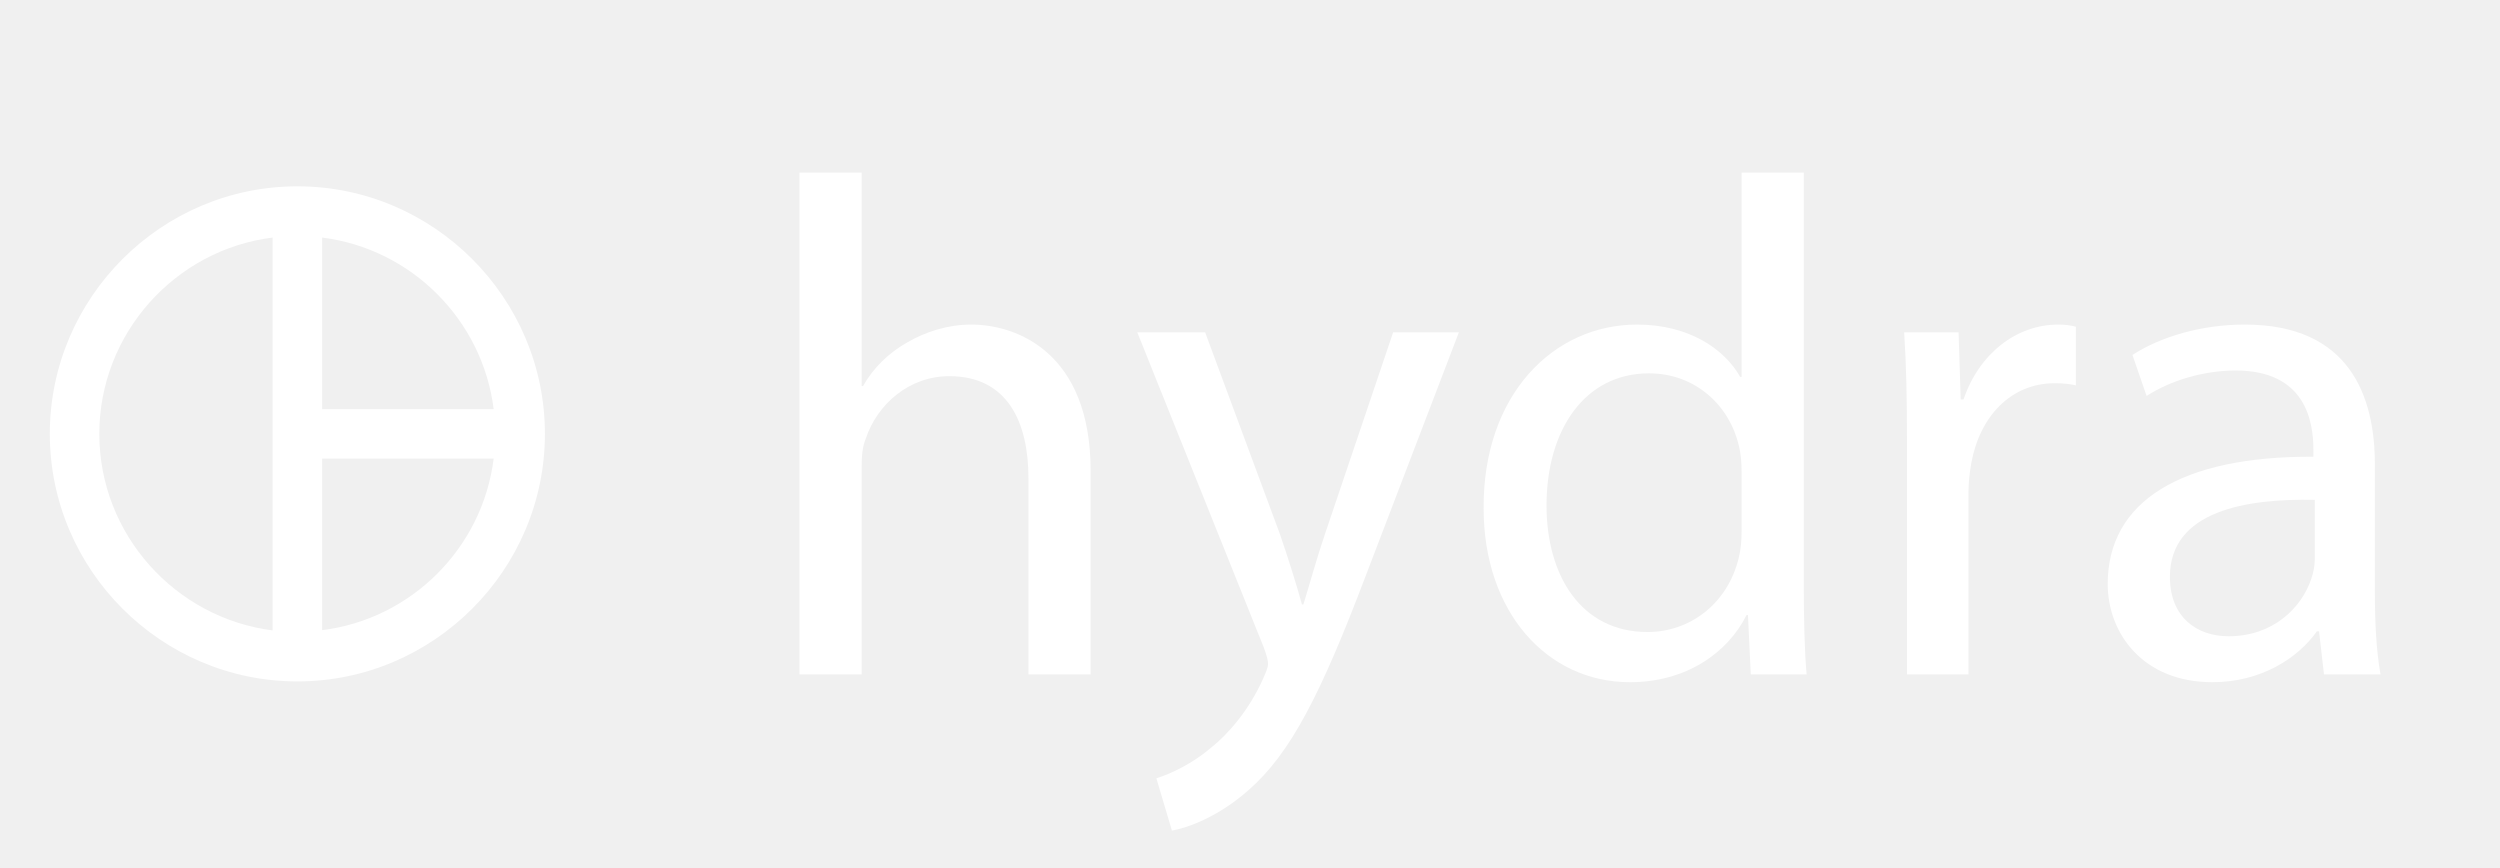
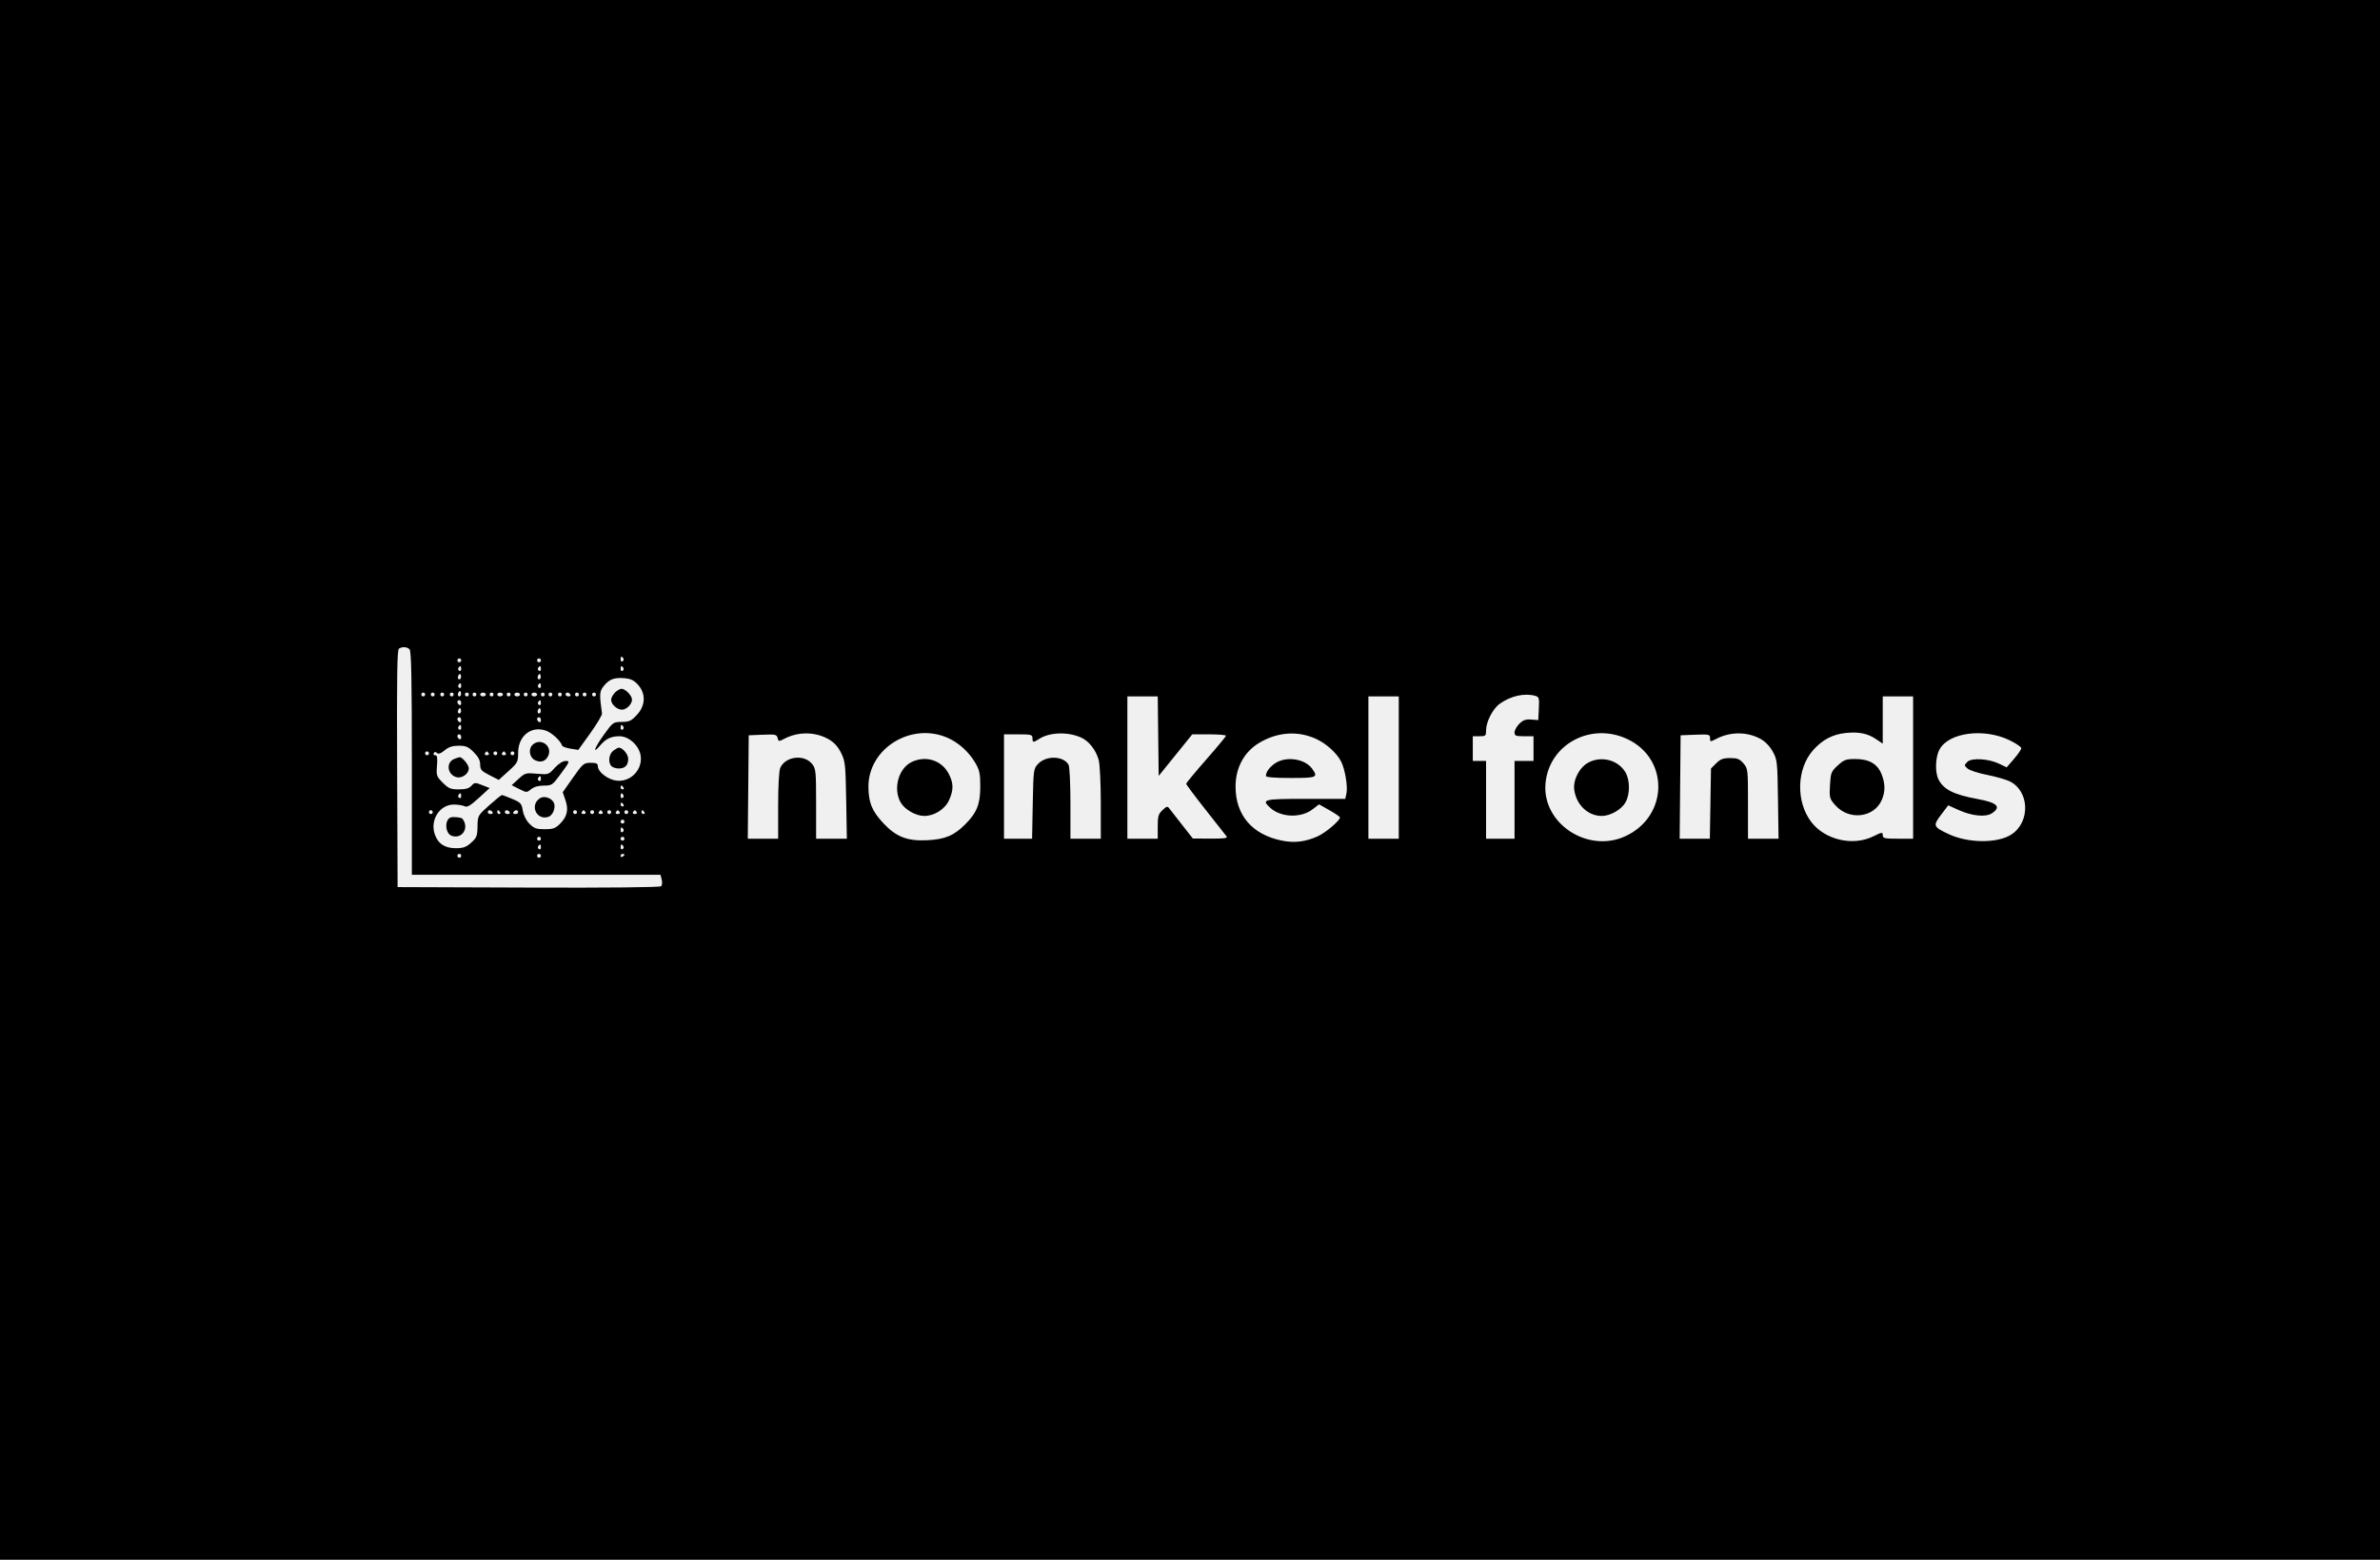
- <svg xmlns="http://www.w3.org/2000/svg" fill="#ffffff" width="357.25px" height="124px" viewBox="0 0 357.25 124">
-   <path d="M42.493,26.625C23.037,26.625,7.118,42.544,7.118,62s15.919,35.375,35.375,35.375S77.868,81.456,77.868,62 S61.949,26.625,42.493,26.625z M46.03,33.947c12.769,1.592,22.925,11.779,24.514,24.516H46.03V33.947z M14.193,62 c0-14.361,10.858-26.318,24.763-28.053v56.139C25.052,88.316,14.193,76.363,14.193,62z M46.03,90.051V65.537h24.514 C68.955,78.307,58.799,88.462,46.03,90.051z" />
-   <path d="M114.24,24.666h8.888v30.502h0.202c1.414-2.525,3.636-4.747,6.363-6.262 c2.626-1.516,5.757-2.525,9.09-2.525c6.564,0,17.068,4.04,17.068,20.906v29.088h-8.888V68.298c0-7.878-2.929-14.544-11.312-14.544 c-5.757,0-10.302,4.04-11.917,8.888c-0.505,1.212-0.606,2.525-0.606,4.242v29.491h-8.888V24.666z" />
-   <path d="M172.215,47.492l10.705,28.885c1.111,3.232,2.323,7.07,3.131,9.999h0.203 c0.908-2.929,1.918-6.666,3.131-10.2l9.695-28.684h9.393l-13.332,34.844c-6.362,16.766-10.705,25.351-16.765,30.603 c-4.343,3.838-8.686,5.354-10.908,5.757l-2.222-7.474c2.222-0.707,5.151-2.121,7.777-4.343c2.424-1.919,5.454-5.353,7.474-9.897 c0.404-0.909,0.707-1.616,0.707-2.121s-0.201-1.212-0.605-2.323l-18.079-45.045H172.215z" />
-   <path d="M257.761,24.666V83.75c0,4.343,0.101,9.292,0.404,12.625h-7.979l-0.403-8.483h-0.202 c-2.727,5.453-8.686,9.595-16.664,9.595c-11.817,0-20.907-9.999-20.907-24.846c-0.101-16.261,9.999-26.26,21.917-26.26 c7.474,0,12.523,3.535,14.745,7.474h0.202V24.666H257.761z M248.873,67.389c0-1.111-0.102-2.626-0.404-3.737 c-1.312-5.655-6.16-10.302-12.826-10.302c-9.191,0-14.645,8.08-14.645,18.887c0,9.898,4.848,18.079,14.442,18.079 c5.959,0,11.413-3.939,13.028-10.605c0.303-1.212,0.404-2.424,0.404-3.838V67.389z" />
-   <path d="M272.508,62.743c0-5.758-0.102-10.706-0.404-15.251h7.776l0.304,9.595h0.403 c2.222-6.565,7.575-10.706,13.534-10.706c1.01,0,1.717,0.102,2.524,0.303v8.383c-0.909-0.201-1.817-0.303-3.03-0.303 c-6.262,0-10.705,4.747-11.918,11.413c-0.201,1.212-0.403,2.626-0.403,4.141v26.058h-8.786V62.743z" />
-   <path d="M332.098,96.375l-0.707-6.161h-0.304c-2.727,3.838-7.979,7.272-14.948,7.272 c-9.896,0-14.947-6.969-14.947-14.039c0-11.816,10.504-18.28,29.391-18.18v-1.01c0-4.04-1.111-11.312-11.109-11.312 c-4.545,0-9.292,1.413-12.727,3.636l-2.02-5.858c4.04-2.626,9.898-4.343,16.059-4.343c14.947,0,18.584,10.201,18.584,19.998v18.28 c0,4.242,0.201,8.383,0.808,11.716H332.098z M330.784,71.429c-9.696-0.202-20.704,1.515-20.704,11.009 c0,5.757,3.838,8.483,8.383,8.483c6.362,0,10.402-4.04,11.816-8.181c0.303-0.909,0.505-1.919,0.505-2.828V71.429z" />
+ <svg xmlns="http://www.w3.org/2000/svg" width="1254pt" height="822pt" viewBox="0 0 1254 822" version="1.1">
+   <g id="surface1">
+     <path style=" stroke:none;fill-rule:nonzero;fill:rgb(0%,0%,0%);fill-opacity:1;" d="M 0 411 L 0 822 L 1254 822 L 1254 0 L 0 0 Z M 215.801 342.199 C 216.707 343.105 217 357.801 217 402.199 L 217 461 L 348 461 L 348.648 463.551 C 349.008 464.949 348.871 466.527 348.352 467.051 C 347.773 467.625 320.148 467.902 278.449 467.75 L 209.5 467.5 L 209.25 405.051 C 209.055 355.75 209.254 342.438 210.199 341.836 C 212 340.691 214.449 340.852 215.801 342.199 Z M 328.453 347 C 328.781 347.539 328.602 348.141 328 348.5 C 327.469 348.82 327 348.398 327 347.602 C 327 345.801 327.582 345.559 328.453 347 Z M 243 348 C 243 348.602 242.602 349 242 349 C 241.398 349 241 348.602 241 348 C 241 347.398 241.398 347 242 347 C 242.602 347 243 347.398 243 348 Z M 285 348 C 285 348.602 284.602 349 284 349 C 283.398 349 283 348.602 283 348 C 283 347.398 283.398 347 284 347 C 284.602 347 285 347.398 285 348 Z M 243 352.602 C 243 353.398 242.531 353.82 242 353.5 C 241.398 353.141 241.219 352.539 241.547 352 C 242.418 350.559 243 350.801 243 352.602 Z M 285 352.602 C 285 353.398 284.531 353.82 284 353.5 C 283.398 353.141 283.219 352.539 283.547 352 C 284.418 350.559 285 350.801 285 352.602 Z M 328.453 352 C 328.781 352.539 328.602 353.141 328 353.5 C 327.469 353.82 327 353.398 327 352.602 C 327 350.801 327.582 350.559 328.453 352 Z M 242.602 357.699 C 241.613 358.688 240.773 357.199 241.59 355.898 C 242.215 354.898 242.492 354.887 242.801 355.852 C 243.023 356.551 242.938 357.363 242.602 357.699 Z M 284.602 357.699 C 283.613 358.688 282.773 357.199 283.59 355.898 C 284.215 354.898 284.492 354.887 284.801 355.852 C 285.023 356.551 284.938 357.363 284.602 357.699 Z M 336.184 360.898 C 340.367 365.559 340.145 371.801 335.617 376.699 C 332.645 379.918 331.602 380.406 327.602 380.449 C 323.066 380.5 322.93 380.602 318.039 387.398 C 313.156 394.199 311.91 397.977 316.266 392.801 C 319.176 389.336 322 388 326.398 388 C 331.492 388 336.93 393.102 337.594 398.5 C 338.578 406.5 330.973 413.195 323.301 411.086 C 319 409.902 315 406.391 315 403.801 C 315 402.379 314.199 402 311.199 402 C 307.621 402 307.086 402.449 301.949 409.75 L 296.5 417.5 L 297.914 421.602 C 299.676 426.699 298.855 430.348 295.102 434.102 C 292.645 436.555 291.398 437 287 437 C 282.602 437 281.363 436.555 278.949 434.102 C 277.191 432.309 275.852 429.648 275.449 427.148 C 274.859 423.477 274.352 422.91 269.949 421.051 C 267.25 419.91 264.812 419 264.449 419 C 264.094 419 261.051 421.453 257.75 424.398 C 251.75 429.754 251.699 429.848 251.602 435.5 C 251.512 440.602 251.156 441.504 248.25 444.102 C 245.598 446.469 244.102 447 240.102 447 C 234.301 447 230.691 444.559 229.023 439.5 C 226.543 432 231.746 424 239.102 424 C 241.301 424 243.863 424.406 244.801 424.898 C 246.102 425.59 247.852 424.566 252.25 420.551 L 258 415.301 L 254.051 413.75 C 250.352 412.297 249.992 412.32 248.398 414.102 C 247.164 415.48 245.352 416 241.75 416 C 237.449 416 236.34 415.539 233.301 412.5 C 229.992 409.191 229.824 408.699 230.25 403.5 C 230.594 399.301 230.367 398 229.301 398 C 228.5 398 228.18 397.527 228.551 396.898 C 229.023 396.102 229.484 396.086 230.25 396.852 C 230.961 397.562 232.25 397.109 234.25 395.449 C 236.414 393.652 238.398 393 241.699 393 C 245.5 393 246.73 393.527 249.602 396.398 C 252 398.801 253 400.711 253 402.898 C 253 405.621 253.602 406.305 257.898 408.5 L 262.801 411 L 267.898 406.398 C 272.699 402.07 273 401.508 273 396.801 C 273 387.898 279.727 382.422 287.5 384.988 C 290.602 386.012 295.254 390.262 296.156 392.898 C 296.348 393.461 298.301 394.184 300.602 394.551 L 304.699 395.199 L 311.051 386.352 C 314.566 381.449 317.305 376.828 317.188 376 C 315.754 365.801 315.84 364.398 318.07 361.602 C 320.984 357.949 323.602 356.949 329 357.418 C 332.398 357.715 334.031 358.504 336.184 360.898 Z M 243 361.602 C 243 362.398 242.531 362.82 242 362.5 C 241.398 362.141 241.219 361.539 241.547 361 C 242.418 359.559 243 359.801 243 361.602 Z M 285 361.602 C 285 362.398 284.531 362.82 284 362.5 C 283.398 362.141 283.219 361.539 283.547 361 C 284.418 359.559 285 359.801 285 361.602 Z M 242.602 366.699 C 241.613 367.688 240.773 366.199 241.59 364.898 C 242.215 363.898 242.492 363.887 242.801 364.852 C 243.023 365.551 242.938 366.363 242.602 366.699 Z M 224 366 C 224 366.602 223.602 367 223 367 C 222.398 367 222 366.602 222 366 C 222 365.398 222.398 365 223 365 C 223.602 365 224 365.398 224 366 Z M 229 366 C 229 366.602 228.602 367 228 367 C 227.398 367 227 366.602 227 366 C 227 365.398 227.398 365 228 365 C 228.602 365 229 365.398 229 366 Z M 234 366 C 234 366.602 233.602 367 233 367 C 232.398 367 232 366.602 232 366 C 232 365.398 232.398 365 233 365 C 233.602 365 234 365.398 234 366 Z M 239 366 C 239 366.602 238.602 367 238 367 C 237.398 367 237 366.602 237 366 C 237 365.398 237.398 365 238 365 C 238.602 365 239 365.398 239 366 Z M 247 366 C 247 366.602 246.602 367 246 367 C 245.398 367 245 366.602 245 366 C 245 365.398 245.398 365 246 365 C 246.602 365 247 365.398 247 366 Z M 251 366 C 251 366.602 250.602 367 250 367 C 249.398 367 249 366.602 249 366 C 249 365.398 249.398 365 250 365 C 250.602 365 251 365.398 251 366 Z M 256 366 C 256 366.531 255.301 367 254.5 367 C 253.699 367 253 366.531 253 366 C 253 365.469 253.699 365 254.5 365 C 255.301 365 256 365.469 256 366 Z M 260 366 C 260 366.602 259.602 367 259 367 C 258.398 367 258 366.602 258 366 C 258 365.398 258.398 365 259 365 C 259.602 365 260 365.398 260 366 Z M 265 366 C 265 366.531 264.301 367 263.5 367 C 262.699 367 262 366.531 262 366 C 262 365.469 262.699 365 263.5 365 C 264.301 365 265 365.469 265 366 Z M 269 366 C 269 366.602 268.602 367 268 367 C 267.398 367 267 366.602 267 366 C 267 365.398 267.398 365 268 365 C 268.602 365 269 365.398 269 366 Z M 274 366 C 274 366.531 273.301 367 272.5 367 C 271.699 367 271 366.531 271 366 C 271 365.469 271.699 365 272.5 365 C 273.301 365 274 365.469 274 366 Z M 278 366 C 278 366.602 277.602 367 277 367 C 276.398 367 276 366.602 276 366 C 276 365.398 276.398 365 277 365 C 277.602 365 278 365.398 278 366 Z M 283 366 C 283 366.531 282.301 367 281.5 367 C 280.699 367 280 366.531 280 366 C 280 365.469 280.699 365 281.5 365 C 282.301 365 283 365.469 283 366 Z M 287 366 C 287 366.602 286.602 367 286 367 C 285.398 367 285 366.602 285 366 C 285 365.398 285.398 365 286 365 C 286.602 365 287 365.398 287 366 Z M 291 366 C 291 366.602 290.602 367 290 367 C 289.398 367 289 366.602 289 366 C 289 365.398 289.398 365 290 365 C 290.602 365 291 365.398 291 366 Z M 296 366 C 296 366.602 295.602 367 295 367 C 294.398 367 294 366.602 294 366 C 294 365.398 294.398 365 295 365 C 295.602 365 296 365.398 296 366 Z M 300.5 366 C 300.848 366.578 300.449 367 299.551 367 C 298.648 367 298 366.578 298 366 C 298 365.398 298.379 365 298.949 365 C 299.52 365 300.141 365.398 300.5 366 Z M 305 366 C 305 366.602 304.602 367 304 367 C 303.398 367 303 366.602 303 366 C 303 365.398 303.398 365 304 365 C 304.602 365 305 365.398 305 366 Z M 309 366 C 309 366.602 308.602 367 308 367 C 307.398 367 307 366.602 307 366 C 307 365.398 307.398 365 308 365 C 308.602 365 309 365.398 309 366 Z M 314 366 C 314 366.602 313.602 367 313 367 C 312.398 367 312 366.602 312 366 C 312 365.398 312.398 365 313 365 C 313.602 365 314 365.398 314 366 Z M 808.801 366.68 C 810.91 367.25 811.074 367.801 810.801 373.398 L 810.5 379.5 L 806.801 379.199 C 803.898 378.965 802.551 379.441 800.551 381.398 C 799.148 382.773 798 384.824 798 385.949 C 798 387.754 798.602 388 803 388 L 808 388 L 808 401 L 798 401 L 798 442 L 783 442 L 783 401 L 776 401 L 776 388 L 779.5 388 C 782.801 388 783 387.816 783 384.801 C 783 380.398 786.602 373.441 790.199 370.883 C 796 366.758 803.121 365.148 808.801 366.68 Z M 610.25 387.949 L 610.5 408.898 L 619.352 397.949 L 628.199 387 L 637.102 387 C 642 387 645.977 387.336 645.949 387.75 C 645.922 388.16 641.156 393.898 635.449 400.398 C 629.742 406.898 625 412.641 625 413.051 C 625 413.465 629.543 419.551 635.148 426.648 C 640.758 433.75 645.727 440.059 646.25 440.75 C 646.992 441.727 645.148 441.988 637.852 441.949 L 628.5 441.898 L 623 434.898 C 619.938 431 616.945 427.168 616.25 426.25 C 615.102 424.73 614.801 424.789 612.5 426.949 C 610.336 428.984 610 430.148 610 435.648 L 610 442 L 594 442 L 594 367 L 610 367 Z M 737 404.5 L 737 442 L 721 442 L 721 367 L 737 367 Z M 1008 404.5 L 1008 442 L 1000 442 C 992.898 442 992 441.793 992 440.148 C 992 438.449 991.602 438.496 987 440.77 C 976.301 446.055 961.566 442.637 954.355 433.199 C 946.18 422.5 946.59 405.23 955.258 395.398 C 960.137 389.867 965.602 386.977 972.5 386.281 C 979.398 385.582 983.988 386.504 988.398 389.477 L 992 391.898 L 992 367 L 1008 367 Z M 243 370.551 C 243 371.449 242.578 371.848 242 371.5 C 241.398 371.141 241 370.52 241 369.949 C 241 369.379 241.398 369 242 369 C 242.578 369 243 369.648 243 370.551 Z M 285 370.602 C 285 371.398 284.531 371.82 284 371.5 C 283.398 371.141 283.219 370.539 283.547 370 C 284.418 368.559 285 368.801 285 370.602 Z M 242.602 375.699 C 241.613 376.688 240.773 375.199 241.59 373.898 C 242.215 372.898 242.492 372.887 242.801 373.852 C 243.023 374.551 242.938 375.363 242.602 375.699 Z M 284.602 375.699 C 283.613 376.688 282.773 375.199 283.59 373.898 C 284.215 372.898 284.492 372.887 284.801 373.852 C 285.023 374.551 284.938 375.363 284.602 375.699 Z M 243 379.551 C 243 380.449 242.578 380.848 242 380.5 C 241.398 380.141 241 379.52 241 378.949 C 241 378.379 241.398 378 242 378 C 242.578 378 243 378.648 243 379.551 Z M 285 379.551 C 285 380.449 284.578 380.848 284 380.5 C 283.398 380.141 283 379.52 283 378.949 C 283 378.379 283.398 378 284 378 C 284.578 378 285 378.648 285 379.551 Z M 243 383.602 C 243 384.398 242.531 384.82 242 384.5 C 241.398 384.141 241.219 383.539 241.547 383 C 242.418 381.559 243 381.801 243 383.602 Z M 328.453 383 C 328.781 383.539 328.602 384.141 328 384.5 C 327.469 384.82 327 384.398 327 383.602 C 327 381.801 327.582 381.559 328.453 383 Z M 436.602 389.59 C 439.52 391.266 441.52 393.449 443.148 396.75 C 445.344 401.184 445.523 402.852 445.852 421.75 L 446.199 442 L 430 442 L 430 423.648 C 430 406.648 429.852 405.109 427.969 402.699 C 423.82 397.383 413.926 398.5 411.141 404.602 C 410.441 406.133 410 413.852 410 424.551 L 410 442 L 394 442 L 394.5 387.5 L 401.852 387.199 C 408.551 386.926 409.242 387.078 409.699 388.898 C 410.184 390.836 410.301 390.848 413.301 389.301 C 420.699 385.477 429.633 385.586 436.602 389.59 Z M 499.398 388.871 C 505.102 391.395 510.477 396.262 513.793 401.898 C 516.129 405.867 516.5 407.602 516.5 414.5 C 516.5 423.801 514.699 428.301 508.5 434.5 C 502.602 440.398 497.898 442.344 488.398 442.812 C 478.102 443.32 472.164 441.016 465.488 433.898 C 459.52 427.539 457.668 423.102 457.566 414.898 C 457.309 394.5 480.094 380.324 499.398 388.871 Z M 569.801 388.777 C 573.852 390.664 577.445 395.301 578.891 400.5 C 579.504 402.719 580 412.852 580 423.25 L 580 442 L 564 442 L 564 423.449 C 564 413.25 563.566 404.09 563.039 403.102 C 560.473 398.301 551.203 398.012 546.926 402.602 C 544.566 405.129 544.492 405.699 544.148 423.602 L 543.801 442 L 529 442 L 529 387 L 536.5 387 C 543.301 387 544 387.188 544 389 C 544 391.398 544.398 391.441 547.602 389.363 C 553.055 385.82 562.898 385.562 569.801 388.777 Z M 693.5 389.43 C 698.801 391.859 704.277 396.816 706.613 401.301 C 708.645 405.199 710.219 414.555 709.438 418.102 L 708.801 421 L 687.898 421 C 665.602 421 664.43 421.301 669.301 425.738 C 674.875 430.82 685.398 431.211 691.5 426.566 L 695 423.898 L 700.5 427 C 703.5 428.691 706 430.418 706 430.801 C 706 432.516 698.199 439.07 694 440.883 C 687.469 443.703 681.898 444.328 675.301 442.977 C 659.699 439.781 651 429.586 651 414.5 C 651 404.5 655.609 396.094 663.699 391.348 C 673.301 385.711 683.898 385.027 693.5 389.43 Z M 857.5 389.52 C 879.711 400.047 879 430.348 856.301 440.727 C 836.457 449.801 812.461 433.898 814.305 412.898 C 816.113 392.301 838.172 380.359 857.5 389.52 Z M 927.5 389.344 C 929.988 390.688 932.445 393.199 934 396 C 936.41 400.336 936.512 401.25 936.801 421.25 L 937.102 442 L 921 442 L 921 423.551 C 921 405.449 920.953 405.047 918.602 402.301 C 916.617 399.988 915.398 399.5 911.602 399.5 C 907.898 399.5 906.461 400.039 904.25 402.25 L 901.5 405 L 900.898 442 L 885 442 L 885.5 387.5 L 893.25 387.199 C 900.551 386.918 901 387.023 901 389 C 901 391.035 901.102 391.047 904.199 389.426 C 911.602 385.555 920.41 385.523 927.5 389.344 Z M 1058.801 390.094 C 1062.199 391.742 1065 393.641 1065 394.301 C 1065 394.945 1063.23 397.551 1061.148 399.949 L 1057.301 404.398 L 1053.398 402.512 C 1047.801 399.801 1038.84 399.262 1036.602 401.5 C 1034.852 403.25 1034.852 403.348 1036.648 405 C 1037.66 405.93 1042.301 407.445 1046.898 408.352 C 1051.5 409.254 1056.93 410.797 1058.898 411.762 C 1069.301 416.852 1069.879 433.074 1059.898 439.703 C 1052.629 444.531 1037 444.445 1026.602 439.523 C 1018.602 435.738 1018.371 435.141 1022.719 429.398 L 1026.5 424.398 L 1031.699 426.762 C 1038.898 430.031 1046.199 430.789 1049.5 428.609 C 1054.629 425.23 1052.398 422.996 1042 421.094 C 1029.5 418.805 1024.141 416.125 1021.398 410.801 C 1019.449 407 1019.699 399.102 1021.898 395 C 1026.711 386.016 1045.301 383.547 1058.801 390.094 Z M 243 388.551 C 243 389.449 242.578 389.848 242 389.5 C 241.398 389.141 241 388.52 241 387.949 C 241 387.379 241.398 387 242 387 C 242.578 387 243 387.648 243 388.551 Z M 226 397 C 226 397.602 225.602 398 225 398 C 224.398 398 224 397.602 224 397 C 224 396.398 224.398 396 225 396 C 225.602 396 226 396.398 226 397 Z M 257.5 397 C 257.84 397.562 257.398 398 256.5 398 C 255.602 398 255.164 397.562 255.5 397 C 255.859 396.398 256.262 396 256.5 396 C 256.738 396 257.141 396.398 257.5 397 Z M 262 397 C 262 397.602 261.602 398 261 398 C 260.398 398 260 397.602 260 397 C 260 396.398 260.398 396 261 396 C 261.602 396 262 396.398 262 397 Z M 266.5 397 C 266.84 397.562 266.398 398 265.5 398 C 264.602 398 264.164 397.562 264.5 397 C 264.859 396.398 265.262 396 265.5 396 C 265.738 396 266.141 396.398 266.5 397 Z M 271 397 C 271 397.602 270.602 398 270 398 C 269.398 398 269 397.602 269 397 C 269 396.398 269.398 396 270 396 C 270.602 396 271 396.398 271 397 Z M 328.5 415 C 328.844 415.57 328.648 416 328.051 416 C 327.449 416 327 415.57 327 415 C 327 414.398 327.18 414 327.449 414 C 327.719 414 328.141 414.398 328.5 415 Z M 243 419.602 C 243 420.398 242.531 420.82 242 420.5 C 241.398 420.141 241.219 419.539 241.547 419 C 242.418 417.559 243 417.801 243 419.602 Z M 328.453 419 C 328.781 419.539 328.602 420.141 328 420.5 C 327.469 420.82 327 420.398 327 419.602 C 327 417.801 327.582 417.559 328.453 419 Z M 328.5 424 C 328.844 424.57 328.648 425 328.051 425 C 327.449 425 327 424.57 327 424 C 327 423.398 327.18 423 327.449 423 C 327.719 423 328.141 423.398 328.5 424 Z M 228 428 C 228 428.602 227.602 429 227 429 C 226.398 429 226 428.602 226 428 C 226 427.398 226.398 427 227 427 C 227.602 427 228 427.398 228 428 Z M 259.5 428 C 259.848 428.578 259.449 429 258.551 429 C 257.648 429 257 428.578 257 428 C 257 427.398 257.379 427 257.949 427 C 258.52 427 259.141 427.398 259.5 428 Z M 263.5 428 C 263.844 428.57 263.648 429 263.051 429 C 262.449 429 262 428.57 262 428 C 262 427.398 262.18 427 262.449 427 C 262.719 427 263.141 427.398 263.5 428 Z M 268.5 428 C 268.848 428.578 268.449 429 267.551 429 C 266.648 429 266 428.578 266 428 C 266 427.398 266.379 427 266.949 427 C 267.52 427 268.141 427.398 268.5 428 Z M 273 428 C 273 428.578 272.352 429 271.449 429 C 270.551 429 270.152 428.578 270.5 428 C 270.859 427.398 271.48 427 272.051 427 C 272.621 427 273 427.398 273 428 Z M 304 428 C 304 428.602 303.602 429 303 429 C 302.398 429 302 428.602 302 428 C 302 427.398 302.398 427 303 427 C 303.602 427 304 427.398 304 428 Z M 308.5 428 C 308.84 428.562 308.398 429 307.5 429 C 306.602 429 306.164 428.562 306.5 428 C 306.859 427.398 307.262 427 307.5 427 C 307.738 427 308.141 427.398 308.5 428 Z M 313 428 C 313 428.602 312.602 429 312 429 C 311.398 429 311 428.602 311 428 C 311 427.398 311.398 427 312 427 C 312.602 427 313 427.398 313 428 Z M 317.5 428 C 317.84 428.562 317.398 429 316.5 429 C 315.602 429 315.164 428.562 315.5 428 C 315.859 427.398 316.262 427 316.5 427 C 316.738 427 317.141 427.398 317.5 428 Z M 322 428 C 322 428.602 321.602 429 321 429 C 320.398 429 320 428.602 320 428 C 320 427.398 320.398 427 321 427 C 321.602 427 322 427.398 322 428 Z M 326.5 428 C 326.84 428.562 326.398 429 325.5 429 C 324.602 429 324.164 428.562 324.5 428 C 324.859 427.398 325.262 427 325.5 427 C 325.738 427 326.141 427.398 326.5 428 Z M 331 428 C 331 428.602 330.602 429 330 429 C 329.398 429 329 428.602 329 428 C 329 427.398 329.398 427 330 427 C 330.602 427 331 427.398 331 428 Z M 335.5 428 C 335.84 428.562 335.398 429 334.5 429 C 333.602 429 333.164 428.562 333.5 428 C 333.859 427.398 334.262 427 334.5 427 C 334.738 427 335.141 427.398 335.5 428 Z M 339.5 428 C 339.844 428.57 339.648 429 339.051 429 C 338.449 429 338 428.57 338 428 C 338 427.398 338.18 427 338.449 427 C 338.719 427 339.141 427.398 339.5 428 Z M 329 433 C 329 433.602 328.602 434 328 434 C 327.398 434 327 433.602 327 433 C 327 432.398 327.398 432 328 432 C 328.602 432 329 432.398 329 433 Z M 328.453 437 C 328.781 437.539 328.602 438.141 328 438.5 C 327.469 438.82 327 438.398 327 437.602 C 327 435.801 327.582 435.559 328.453 437 Z M 285 442 C 285 442.602 284.602 443 284 443 C 283.398 443 283 442.602 283 442 C 283 441.398 283.398 441 284 441 C 284.602 441 285 441.398 285 442 Z M 329 442 C 329 442.602 328.602 443 328 443 C 327.398 443 327 442.602 327 442 C 327 441.398 327.398 441 328 441 C 328.602 441 329 441.398 329 442 Z M 285 446.602 C 285 447.398 284.531 447.82 284 447.5 C 283.398 447.141 283.219 446.539 283.547 446 C 284.418 444.559 285 444.801 285 446.602 Z M 328.453 446 C 328.781 446.539 328.602 447.141 328 447.5 C 327.469 447.82 327 447.398 327 446.602 C 327 444.801 327.582 444.559 328.453 446 Z M 243 451 C 243 451.602 242.602 452 242 452 C 241.398 452 241 451.602 241 451 C 241 450.398 241.398 450 242 450 C 242.602 450 243 450.398 243 451 Z M 285 451 C 285 451.602 284.602 452 284 452 C 283.398 452 283 451.602 283 451 C 283 450.398 283.398 450 284 450 C 284.602 450 285 450.398 285 451 Z M 329 450.449 C 329 450.719 328.602 451.141 328 451.5 C 327.43 451.844 327 451.648 327 451.051 C 327 450.449 327.43 450 328 450 C 328.602 450 329 450.18 329 450.449 " />
+     <path style=" stroke:none;fill-rule:nonzero;fill:rgb(0%,0%,0%);fill-opacity:1;" d="M 324 365 C 322.898 366.102 322 367.809 322 368.801 C 322 371.172 325.102 374 327.699 374 C 330.102 374 333 371.102 333 368.699 C 333 366.602 329.527 363 327.5 363 C 326.676 363 325.102 363.898 324 365 " />
+     <path style=" stroke:none;fill-rule:nonzero;fill:rgb(0%,0%,0%);fill-opacity:1;" d="M 280.5 392.621 C 278.285 394.824 279 399.184 281.801 400.57 C 284.898 402.109 287.492 401.273 288.855 398.301 C 291.289 393 284.648 388.484 280.5 392.621 " />
+     <path style=" stroke:none;fill-rule:nonzero;fill:rgb(0%,0%,0%);fill-opacity:1;" d="M 323.199 395.562 C 320.801 397.27 320.246 401.844 322.199 403.801 C 322.848 404.445 324.602 405 326 405 C 329.332 405 331 403.301 331 399.898 C 331 397.5 328.035 394 326 394 C 325.672 394 324.398 394.711 323.199 395.562 " />
+     <path style=" stroke:none;fill-rule:nonzero;fill:rgb(0%,0%,0%);fill-opacity:1;" d="M 239.301 399.984 C 234.812 401.793 235.699 408.363 240.602 409.594 C 243.5 410.32 247 407.754 247 404.898 C 247 403.102 243.594 398.949 242.199 399.051 C 241.816 399.078 240.5 399.504 239.301 399.984 " />
+     <path style=" stroke:none;fill-rule:nonzero;fill:rgb(0%,0%,0%);fill-opacity:1;" d="M 292.25 404.699 C 289.055 408.242 288.898 408.289 282.898 407.75 C 277.102 407.227 276.621 407.363 273.199 410.5 L 269.602 413.801 L 273.551 415.801 C 277.449 417.773 277.531 417.777 279.852 415.898 C 281.363 414.676 283.75 414 286.551 414 C 290.648 414 291.121 413.699 294.738 408.801 C 300.426 401.102 300.465 401 297.801 401.055 C 296.457 401.082 294.145 402.602 292.25 404.699 Z M 285 410.602 C 285 411.398 284.531 411.82 284 411.5 C 283.398 411.141 283.219 410.539 283.547 410 C 284.418 408.559 285 408.801 285 410.602 " />
+     <path style=" stroke:none;fill-rule:nonzero;fill:rgb(0%,0%,0%);fill-opacity:1;" d="M 284.398 420.734 C 278.984 424.402 282.699 432.469 288.898 430.5 C 290.949 429.852 292.555 426.602 292.105 424 C 291.574 420.898 287.012 418.969 284.398 420.734 " />
+     <path style=" stroke:none;fill-rule:nonzero;fill:rgb(0%,0%,0%);fill-opacity:1;" d="M 237.699 430.715 C 234.086 431.633 234.398 439.34 238.102 440.52 C 243.699 442.305 247.422 436.105 243.574 431.398 C 243.105 430.828 239.102 430.359 237.699 430.715 " />
+     <path style=" stroke:none;fill-rule:nonzero;fill:rgb(0%,0%,0%);fill-opacity:1;" d="M 968.301 403.398 C 964.84 406.578 964.574 407.25 964.199 413.75 C 963.82 420.352 963.961 420.883 966.953 424.301 C 974.195 432.574 987.562 431 991.57 421.398 C 993.387 417.051 993.324 412.898 991.379 408 C 989.219 402.566 984.801 400 977.602 400 C 972.602 400 971.605 400.363 968.301 403.398 " />
+     <path style=" stroke:none;fill-rule:nonzero;fill:rgb(0%,0%,0%);fill-opacity:1;" d="M 480.199 401.652 C 473.297 405.078 470.465 415.898 474.609 423 C 476.777 426.711 482.602 430 487 430 C 492.301 430 497.91 426.43 500.047 421.699 C 502.488 416.301 502.457 412.852 499.934 407.898 C 496.223 400.629 487.699 397.93 480.199 401.652 " />
+     <path style=" stroke:none;fill-rule:nonzero;fill:rgb(0%,0%,0%);fill-opacity:1;" d="M 672.301 401.977 C 669.199 403.863 667 406.734 667 408.898 C 667 409.617 671.5 410 680 410 C 693.898 410 694.594 409.707 691.422 405.199 C 687.762 400 678.199 398.387 672.301 401.977 " />
+     <path style=" stroke:none;fill-rule:nonzero;fill:rgb(0%,0%,0%);fill-opacity:1;" d="M 837 401.812 C 832.184 404.32 828.684 411.102 829.477 416.398 C 830.652 424.301 836.738 430 844 430 C 848.398 430 854.219 426.711 856.379 423 C 858.887 418.699 858.906 411.195 856.426 407 C 852.602 400.539 843.898 398.219 837 401.812 " />
+   </g>
</svg>
